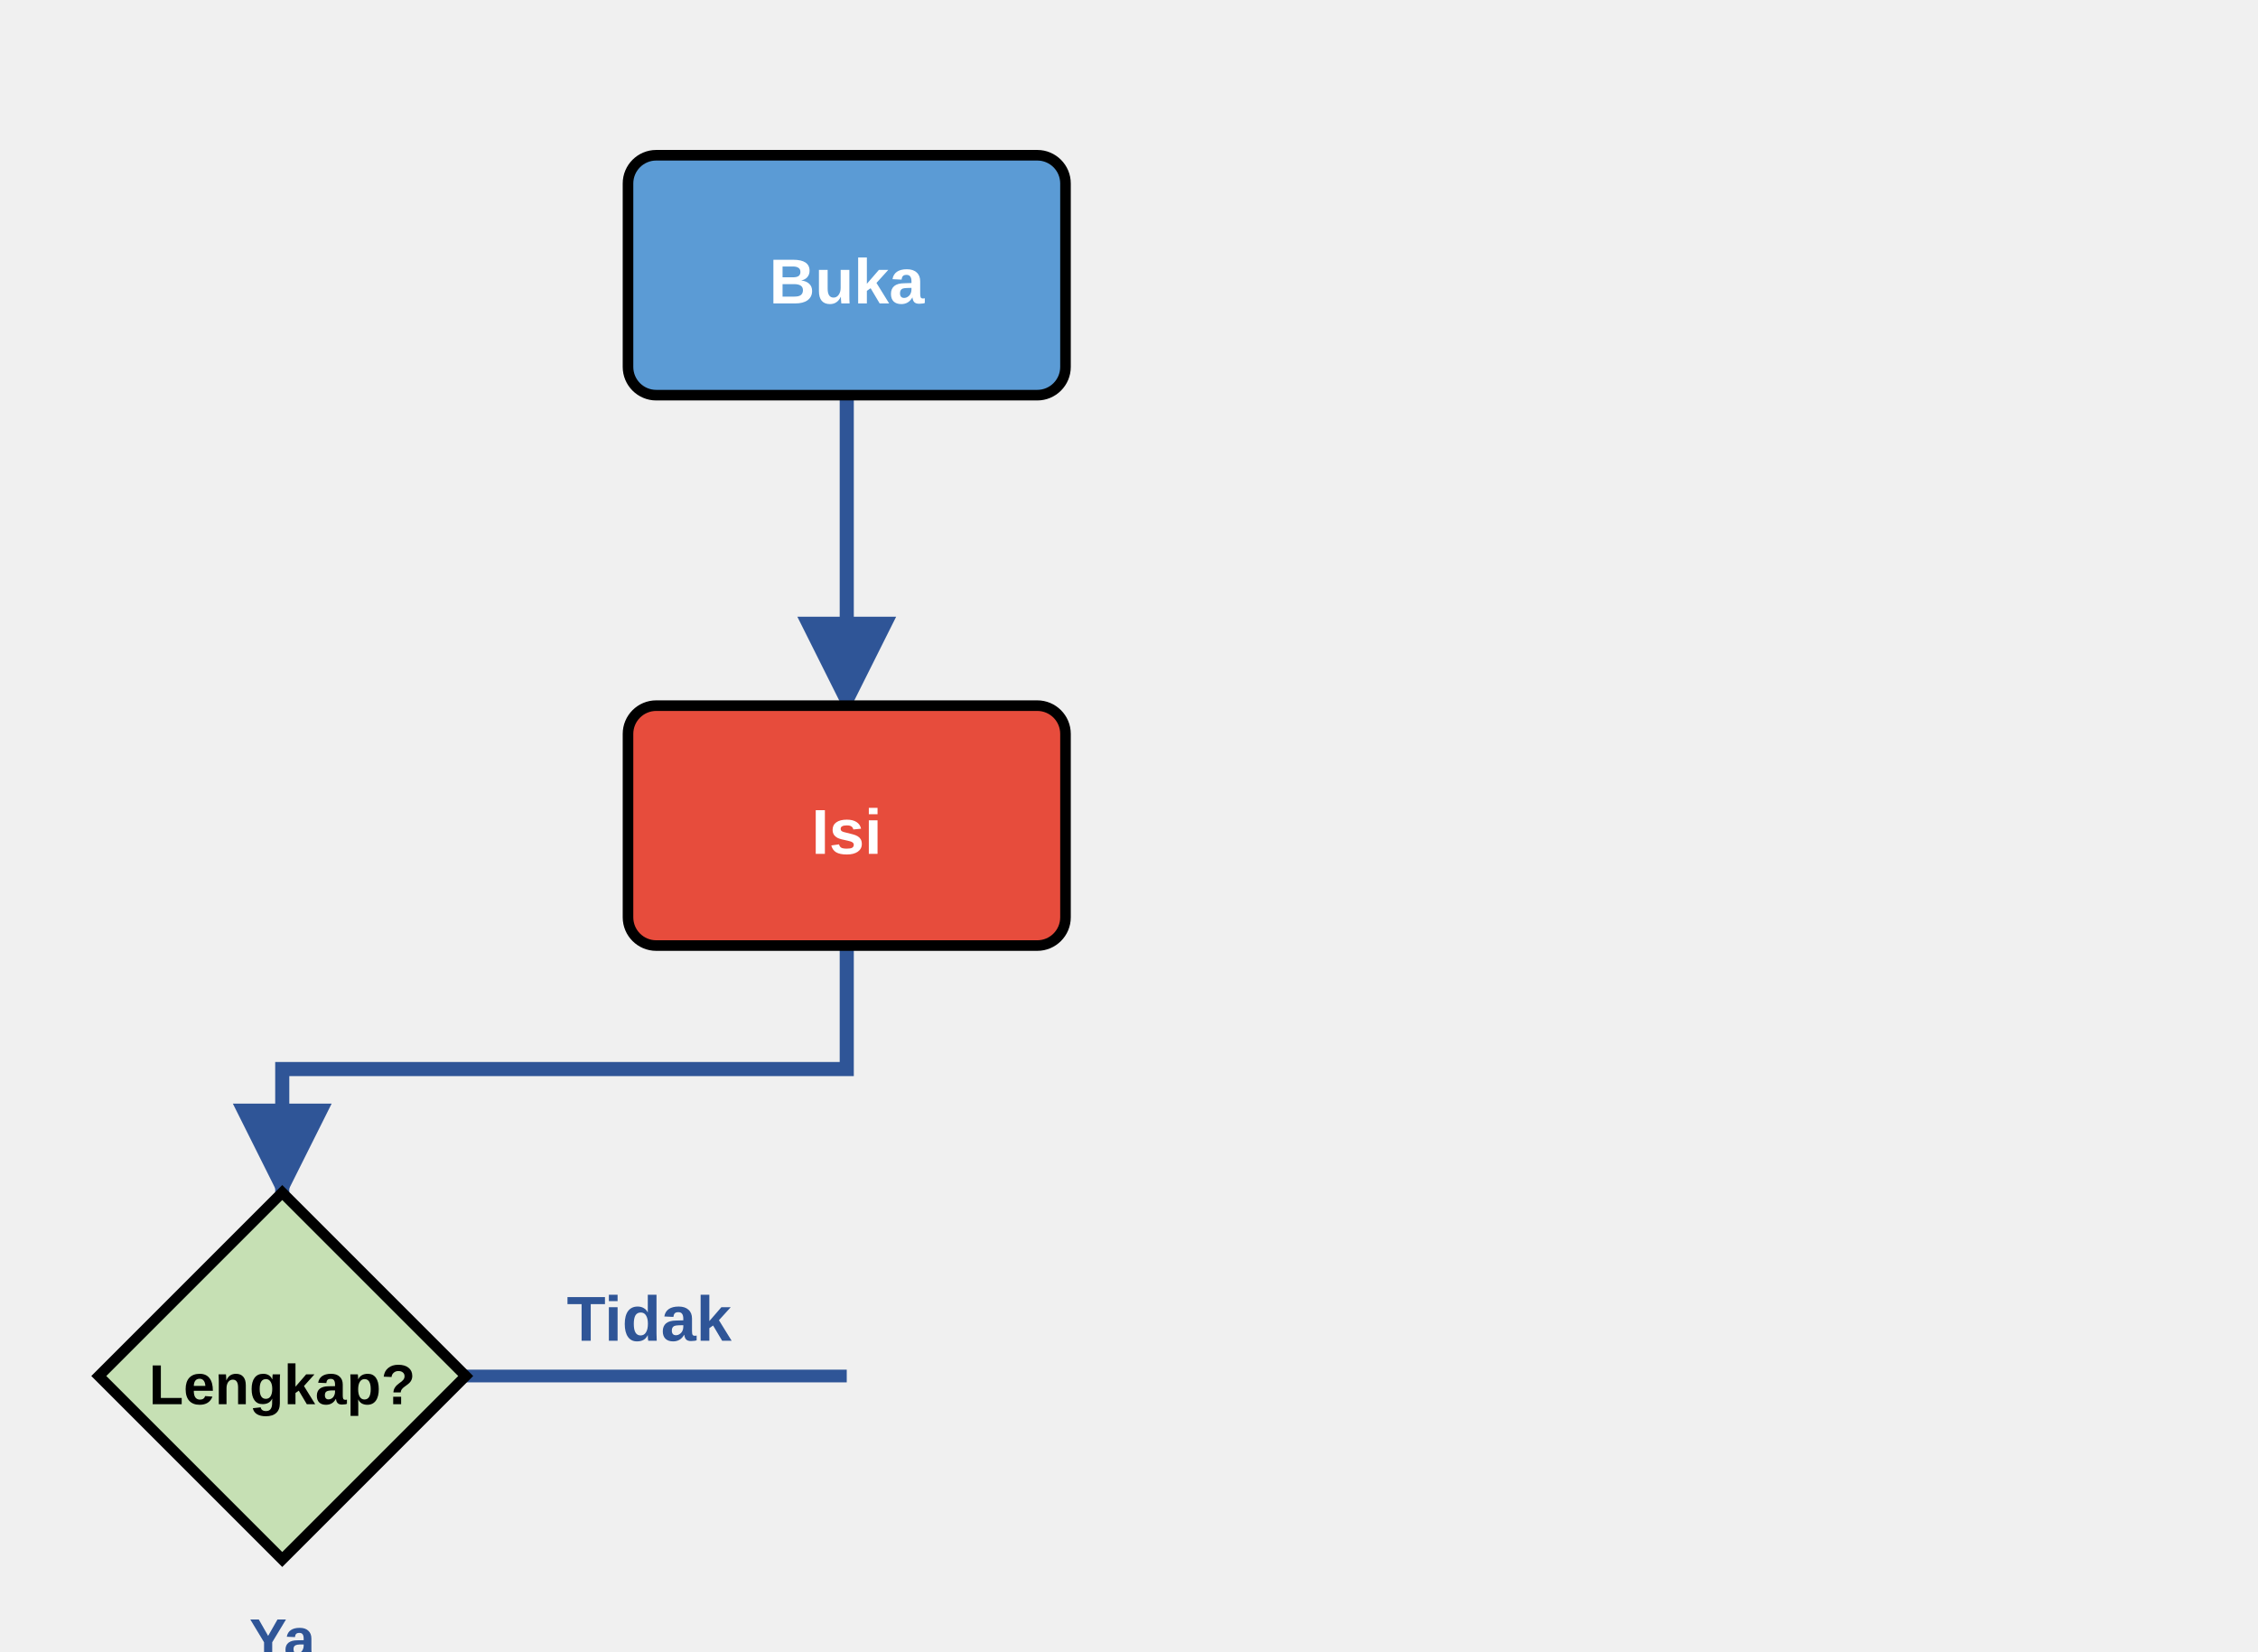
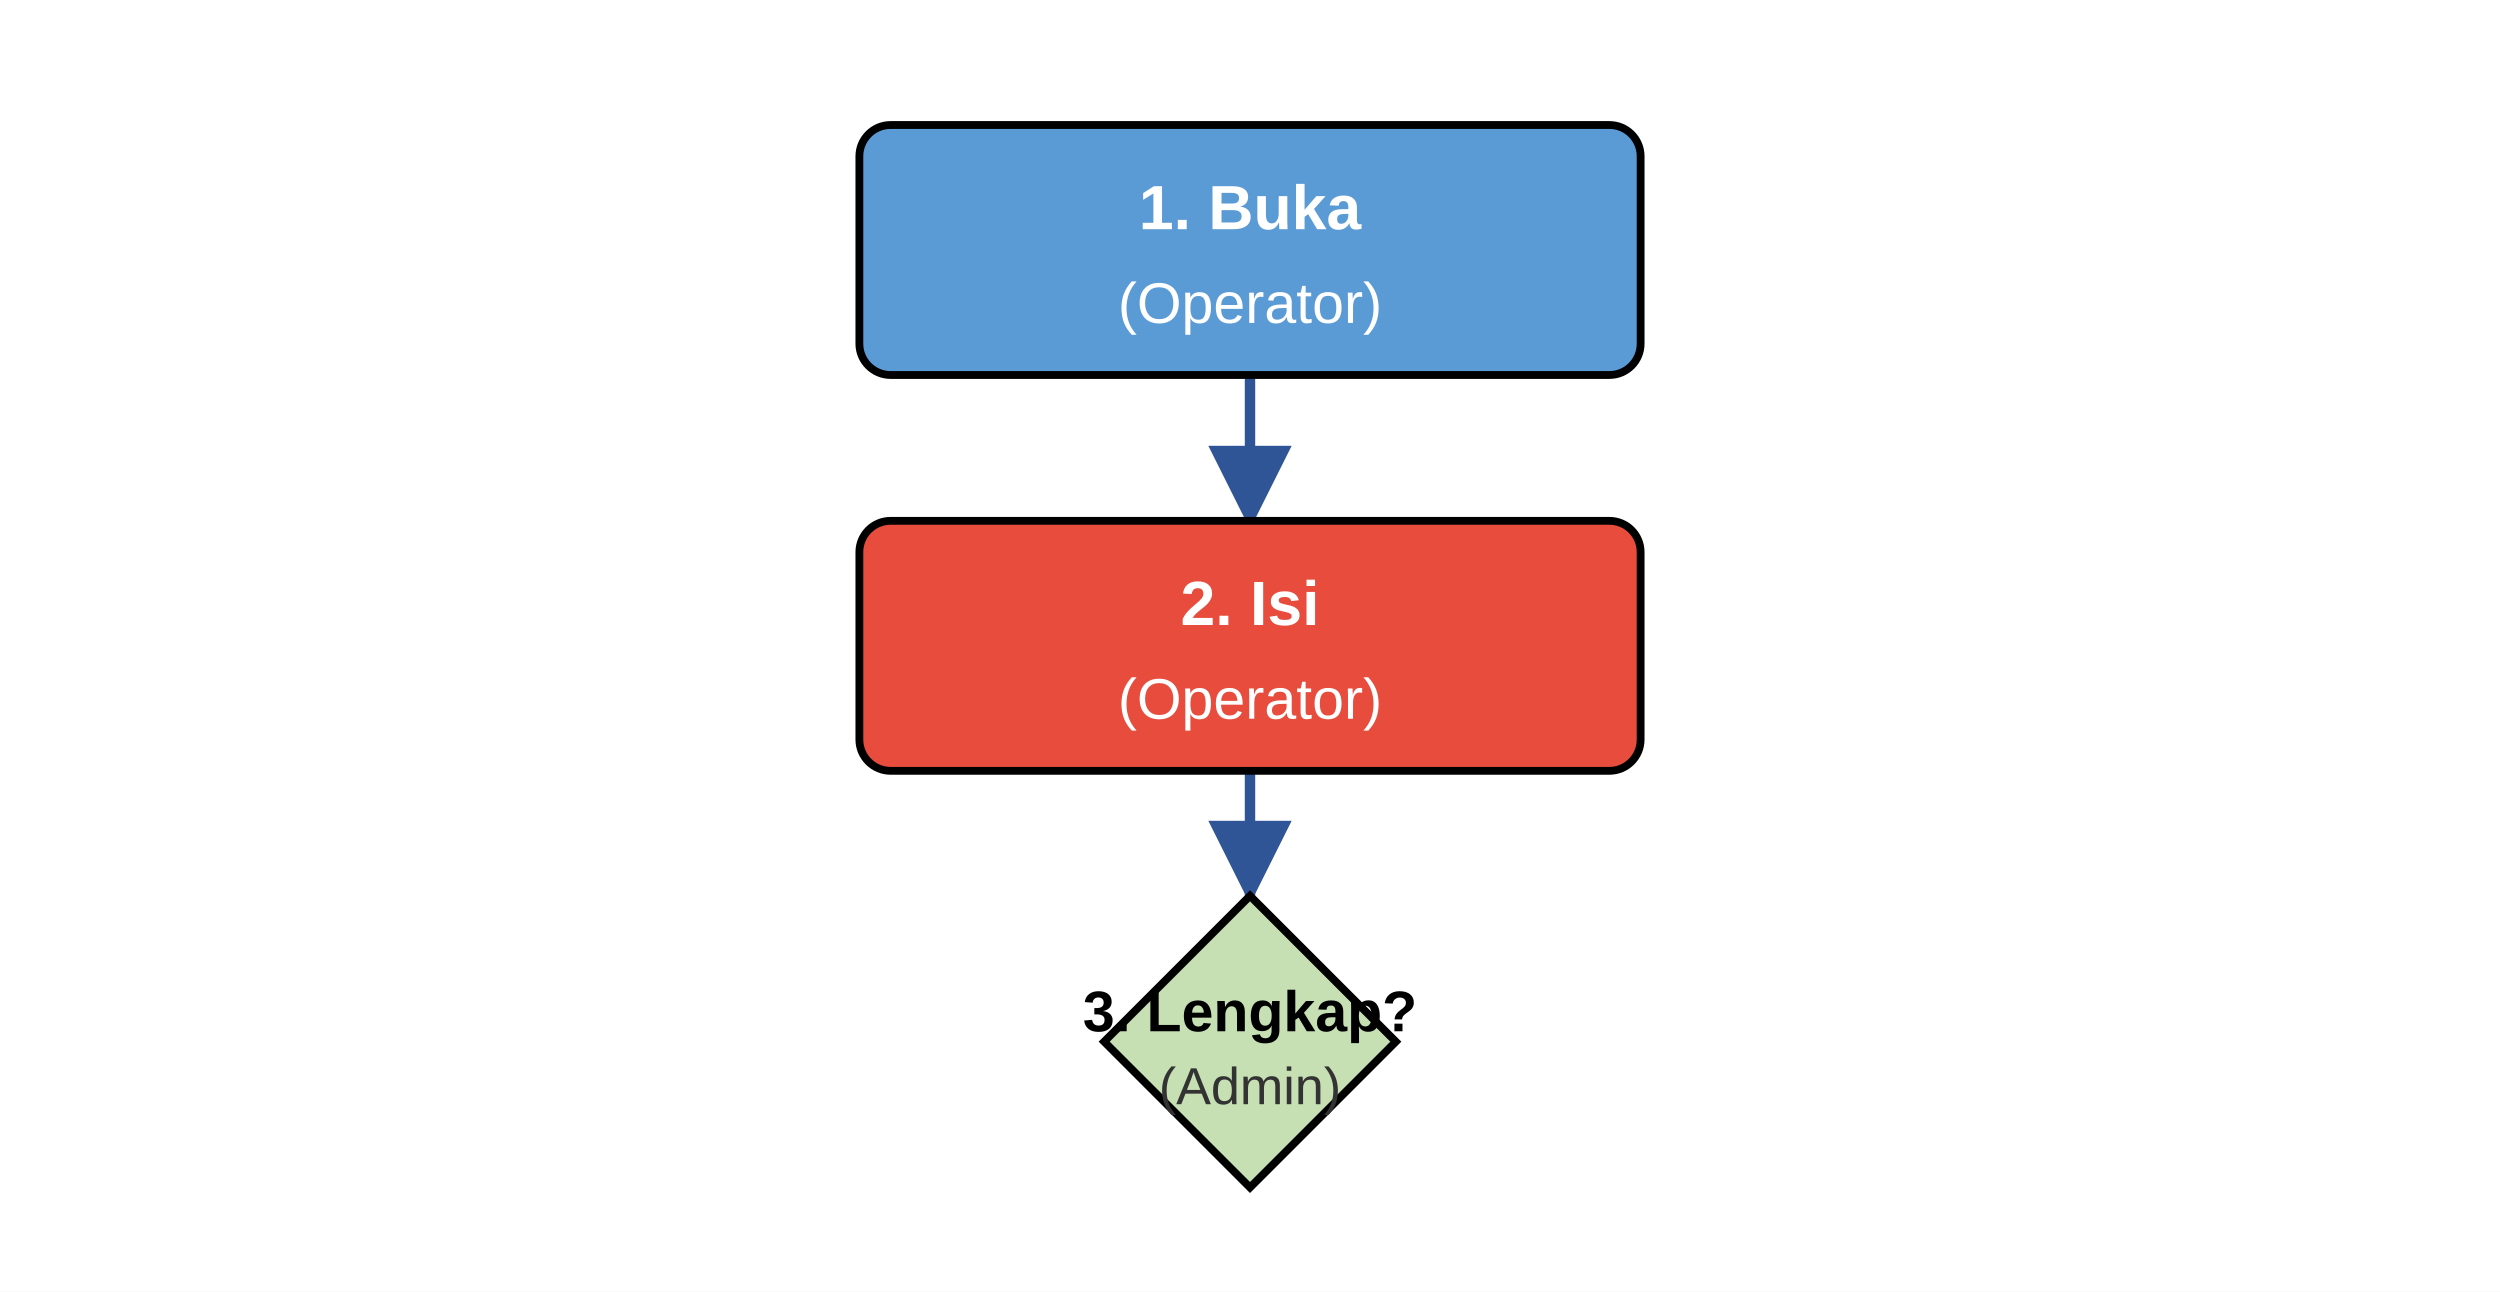
- <svg xmlns="http://www.w3.org/2000/svg" width="100%" height="234" viewBox="0 0 320 234" preserveAspectRatio="xMidYMid meet">
+ <svg xmlns="http://www.w3.org/2000/svg" width="480" height="248" viewBox="0 0 480 248">
+   <rect width="100%" height="100%" fill="#ffffff" />
  <defs>
-     <marker id="arr-sopchecklist" viewBox="0 0 10 10" refX="9" refY="5" markerWidth="7" markerHeight="7" orient="auto">
+     <marker id="arr" viewBox="0 0 10 10" refX="9" refY="5" markerWidth="8" markerHeight="8" orient="auto">
      <path d="M0,0 L10,5 L0,10 z" fill="#2F5597" />
    </marker>
  </defs>
-   <line x1="120" y1="56" x2="120" y2="100" stroke="#2F5597" stroke-width="2" marker-end="url(#arr-sopchecklist)" />
-   <path d="M120 134 L120 151.5 L40 151.5 L40 169" fill="none" stroke="#2F5597" stroke-width="2" marker-end="url(#arr-sopchecklist)" />
-   <g>
-     <rect x="89" y="22" width="62" height="34" rx="4" fill="#5B9BD5" stroke="#000" stroke-width="1.5" />
-     <text x="120" y="43" text-anchor="middle" font-size="9" font-weight="bold" fill="#fff" font-family="Arial">Buka</text>
-   </g>
-   <g>
-     <rect x="89" y="100" width="62" height="34" rx="4" fill="#E74C3C" stroke="#000" stroke-width="1.5" />
-     <text x="120" y="121" text-anchor="middle" font-size="9" font-weight="bold" fill="#fff" font-family="Arial">Isi</text>
-   </g>
-   <path d="M64 195 L120 195" fill="none" stroke="#2F5597" stroke-width="1.8" />
-   <text x="92" y="190" text-anchor="middle" font-size="9" font-weight="bold" fill="#2F5597" font-family="Arial">Tidak</text>
-   <g>
-     <polygon points="40,169 66,195 40,221 14,195" fill="#C6E0B4" stroke="#000" stroke-width="1.5" />
-     <text x="40" y="199" text-anchor="middle" font-size="8" font-weight="bold" font-family="Arial">Lengkap?</text>
-     <text x="40" y="235" text-anchor="middle" font-size="8" font-weight="bold" fill="#2F5597" font-family="Arial">Ya</text>
-   </g>
+   <line x1="240" y1="72" x2="240" y2="100" stroke="#2F5597" stroke-width="2" marker-end="url(#arr)" />
+   <line x1="240" y1="148" x2="240" y2="172" stroke="#2F5597" stroke-width="2" marker-end="url(#arr)" />
+   <rect x="165" y="24" width="150" height="48" rx="6" fill="#5B9BD5" stroke="#000" stroke-width="1.5" />
+   <text x="240" y="44" text-anchor="middle" font-size="12" font-weight="bold" fill="#fff" font-family="Arial">1. Buka</text>
+   <text x="240" y="62" text-anchor="middle" font-size="11" fill="#fff" font-family="Arial">(Operator)</text>
+   <rect x="165" y="100" width="150" height="48" rx="6" fill="#E74C3C" stroke="#000" stroke-width="1.5" />
+   <text x="240" y="120" text-anchor="middle" font-size="12" font-weight="bold" fill="#fff" font-family="Arial">2. Isi</text>
+   <text x="240" y="138" text-anchor="middle" font-size="11" fill="#fff" font-family="Arial">(Operator)</text>
+   <polygon points="240,172 268,200 240,228 212,200" fill="#C6E0B4" stroke="#000" stroke-width="1.5" />
+   <text x="240" y="198" text-anchor="middle" font-size="11" font-weight="bold" font-family="Arial">3. Lengkap?</text>
+   <text x="240" y="212" text-anchor="middle" font-size="10" font-family="Arial" fill="#333">(Admin)</text>
</svg>
